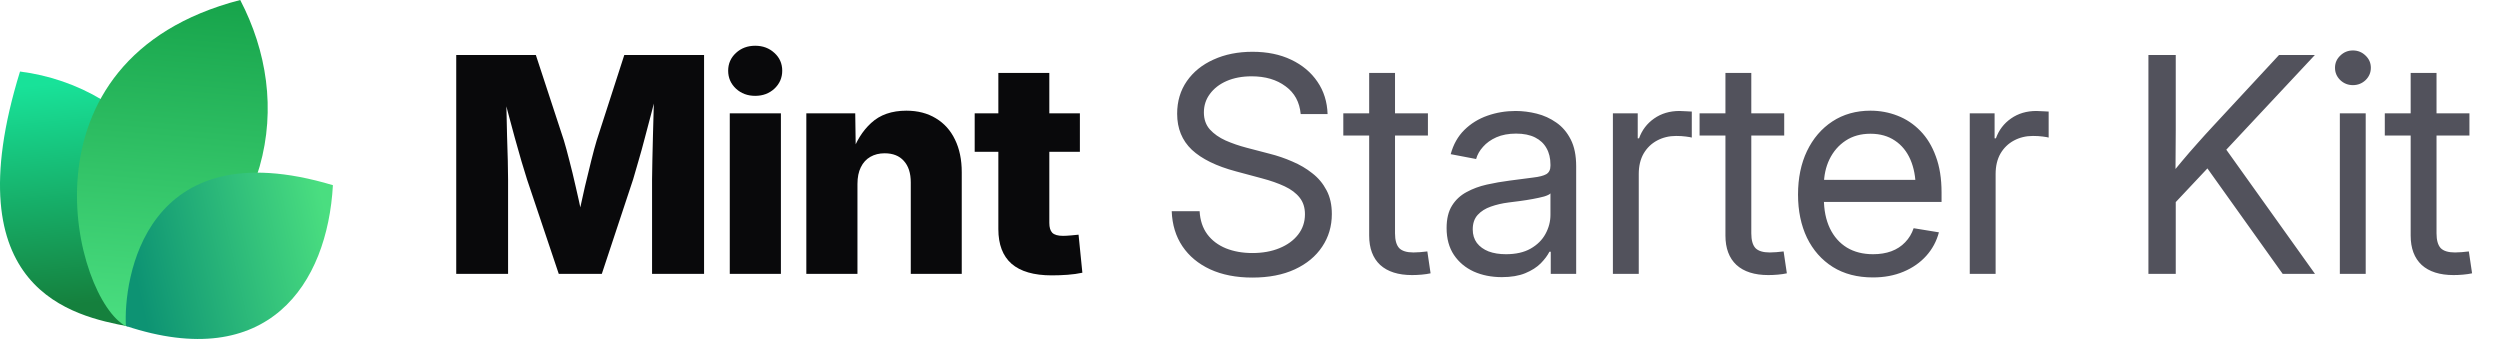
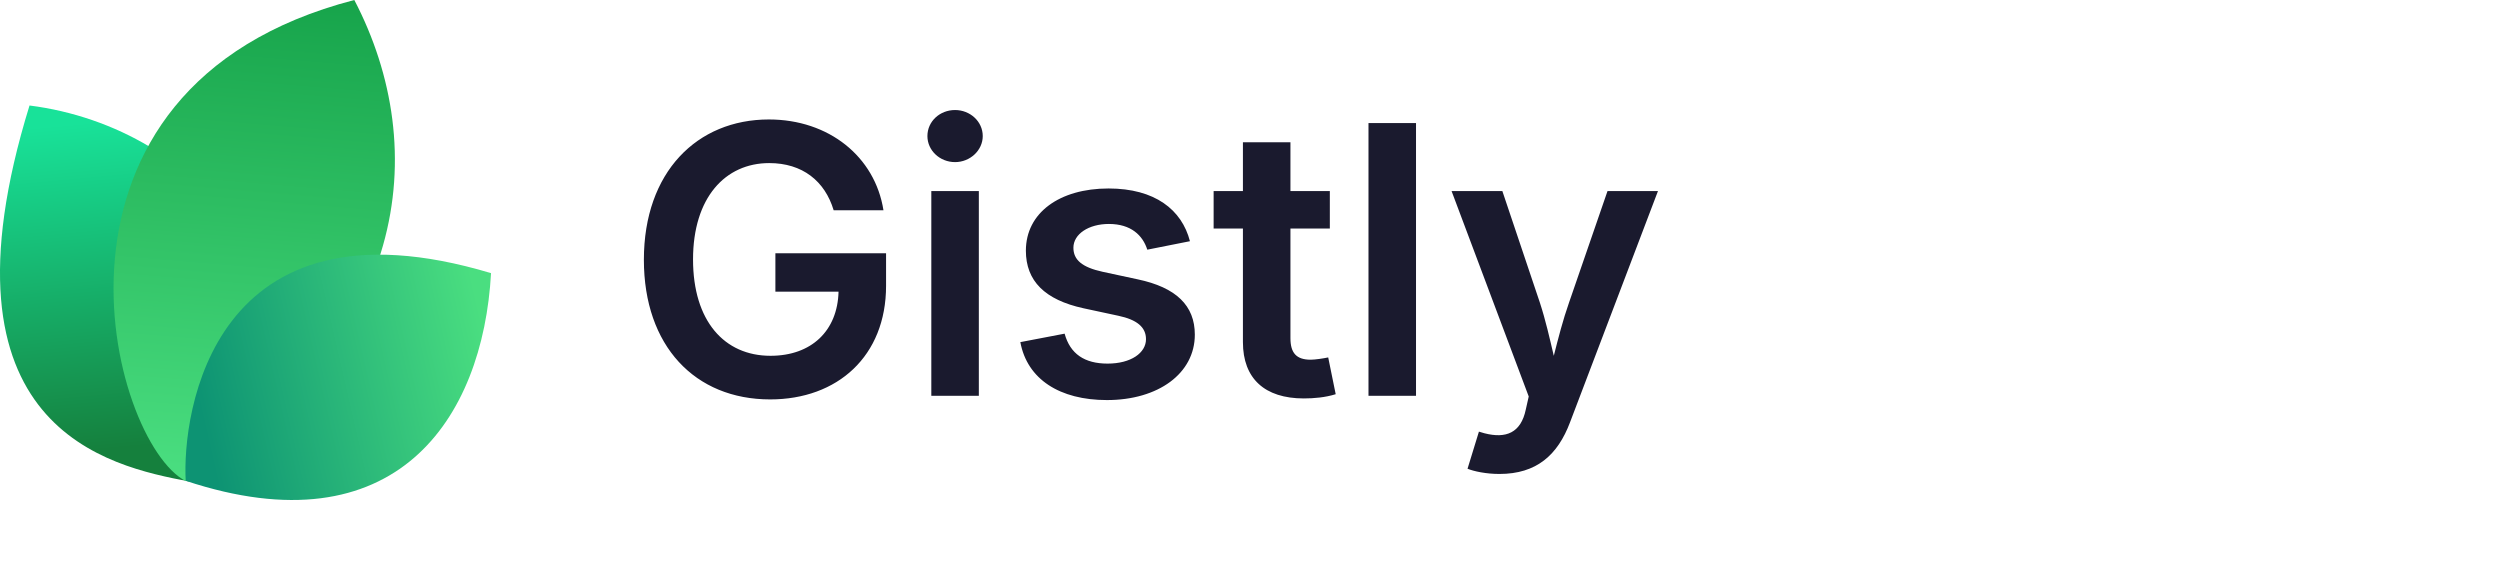
- <svg xmlns="http://www.w3.org/2000/svg" width="177" height="24" viewBox="0 0 177 24" fill="none">
-   <path d="M9.061 23.108C5.268 22.377 -3.391 20.627 1.417 5.064C9.634 6.099 16.973 14.064 9.061 23.108Z" fill="url(#paint0_linear_17557_2020)" />
-   <path d="M8.919 23.094C5.276 21.222 0.784 4.209 17.007 0C20.757 7.193 19.621 16.545 8.919 23.094Z" fill="url(#paint1_linear_17557_2020)" />
-   <path d="M8.914 23.079C8.735 19.882 10.159 9.085 23.57 13.111C23.181 20.123 18.984 26.418 8.914 23.079Z" fill="url(#paint2_linear_17557_2020)" />
-   <path d="M32.301 19.392V3.894H37.938L39.925 9.948C40.036 10.315 40.164 10.787 40.31 11.362C40.462 11.938 40.611 12.552 40.757 13.204C40.91 13.855 41.048 14.483 41.173 15.086C41.305 15.682 41.412 16.192 41.495 16.615H40.695C40.771 16.192 40.871 15.682 40.996 15.086C41.128 14.49 41.267 13.866 41.412 13.214C41.565 12.562 41.714 11.948 41.86 11.373C42.005 10.79 42.133 10.315 42.244 9.948L44.2 3.894H49.848V19.392H46.166V12.704C46.166 12.357 46.173 11.917 46.187 11.383C46.2 10.849 46.214 10.27 46.228 9.646C46.249 9.022 46.266 8.391 46.28 7.753C46.301 7.115 46.311 6.519 46.311 5.964H46.623C46.485 6.561 46.332 7.181 46.166 7.826C45.999 8.471 45.833 9.102 45.666 9.719C45.507 10.336 45.351 10.901 45.198 11.414C45.053 11.928 44.928 12.357 44.824 12.704L42.608 19.392H39.561L37.314 12.704C37.203 12.357 37.072 11.928 36.919 11.414C36.773 10.901 36.614 10.34 36.441 9.729C36.274 9.112 36.104 8.481 35.931 7.836C35.764 7.192 35.608 6.567 35.463 5.964H35.827C35.834 6.512 35.844 7.105 35.858 7.743C35.872 8.374 35.886 9.005 35.9 9.636C35.92 10.26 35.938 10.839 35.952 11.373C35.965 11.907 35.972 12.351 35.972 12.704V19.392H32.301ZM51.668 19.392V8.024H55.288V19.392H51.668ZM53.468 6.786C52.927 6.786 52.473 6.616 52.105 6.276C51.738 5.93 51.554 5.507 51.554 5.007C51.554 4.508 51.738 4.088 52.105 3.749C52.473 3.409 52.927 3.239 53.468 3.239C54.009 3.239 54.463 3.409 54.83 3.749C55.198 4.082 55.382 4.501 55.382 5.007C55.382 5.507 55.198 5.93 54.83 6.276C54.463 6.616 54.009 6.786 53.468 6.786ZM60.708 13.027V19.392H57.088V8.024H60.551L60.593 10.967H60.281C60.593 10.024 61.061 9.268 61.685 8.7C62.309 8.124 63.138 7.836 64.171 7.836C64.975 7.836 65.672 8.017 66.262 8.377C66.851 8.731 67.302 9.234 67.614 9.885C67.933 10.537 68.092 11.307 68.092 12.194V19.392H64.483V12.912C64.483 12.26 64.32 11.754 63.994 11.394C63.675 11.033 63.221 10.853 62.632 10.853C62.25 10.853 61.914 10.936 61.623 11.102C61.332 11.269 61.106 11.515 60.947 11.841C60.787 12.16 60.708 12.555 60.708 13.027ZM76.456 8.024V10.749H69.008V8.024H76.456ZM70.683 5.163H74.292V15.783C74.292 16.102 74.361 16.334 74.5 16.48C74.646 16.625 74.899 16.698 75.259 16.698C75.405 16.698 75.596 16.688 75.831 16.667C76.074 16.646 76.251 16.629 76.362 16.615L76.632 19.309C76.313 19.378 75.963 19.427 75.582 19.455C75.207 19.482 74.836 19.496 74.469 19.496C73.2 19.496 72.25 19.222 71.619 18.674C70.995 18.127 70.683 17.308 70.683 16.22V5.163Z" fill="#09090B" />
-   <path d="M88.667 19.652C87.523 19.652 86.528 19.458 85.682 19.07C84.843 18.681 84.188 18.137 83.716 17.437C83.245 16.736 82.992 15.908 82.957 14.951H84.933C84.968 15.596 85.148 16.14 85.474 16.584C85.8 17.021 86.24 17.354 86.795 17.582C87.35 17.804 87.974 17.915 88.667 17.915C89.388 17.915 90.026 17.801 90.581 17.572C91.143 17.343 91.583 17.024 91.902 16.615C92.228 16.199 92.391 15.717 92.391 15.169C92.391 14.698 92.266 14.306 92.017 13.994C91.767 13.675 91.413 13.408 90.956 13.193C90.498 12.978 89.954 12.787 89.323 12.621L87.502 12.132C86.123 11.765 85.082 11.255 84.382 10.603C83.689 9.944 83.342 9.095 83.342 8.055C83.342 7.174 83.571 6.404 84.028 5.746C84.486 5.087 85.117 4.577 85.921 4.217C86.726 3.849 87.645 3.666 88.678 3.666C89.718 3.666 90.63 3.853 91.413 4.227C92.204 4.602 92.824 5.122 93.275 5.787C93.726 6.446 93.965 7.209 93.993 8.076H92.089C92.013 7.23 91.656 6.574 91.018 6.11C90.387 5.638 89.586 5.403 88.615 5.403C87.95 5.403 87.36 5.513 86.847 5.735C86.341 5.957 85.946 6.262 85.661 6.651C85.377 7.032 85.235 7.469 85.235 7.961C85.235 8.447 85.377 8.849 85.661 9.168C85.946 9.48 86.317 9.74 86.774 9.948C87.232 10.149 87.724 10.319 88.251 10.457L89.884 10.884C90.439 11.023 90.977 11.206 91.496 11.435C92.023 11.657 92.495 11.934 92.911 12.267C93.334 12.593 93.67 12.995 93.92 13.474C94.17 13.945 94.294 14.504 94.294 15.149C94.294 16.015 94.066 16.788 93.608 17.468C93.157 18.148 92.512 18.681 91.673 19.07C90.834 19.458 89.832 19.652 88.667 19.652ZM101.097 8.024V9.594H95.106V8.024H101.097ZM96.937 5.163H98.767V16.521C98.767 17 98.865 17.347 99.059 17.562C99.26 17.77 99.6 17.874 100.078 17.874C100.21 17.874 100.366 17.867 100.546 17.853C100.733 17.832 100.903 17.815 101.056 17.801L101.285 19.351C101.097 19.392 100.886 19.423 100.65 19.444C100.414 19.465 100.189 19.475 99.974 19.475C98.996 19.475 98.244 19.236 97.717 18.758C97.197 18.272 96.937 17.579 96.937 16.677V5.163ZM106.33 19.621C105.595 19.621 104.932 19.489 104.343 19.226C103.754 18.955 103.285 18.564 102.939 18.05C102.592 17.53 102.419 16.896 102.419 16.147C102.419 15.495 102.547 14.965 102.804 14.556C103.06 14.146 103.403 13.828 103.833 13.599C104.263 13.363 104.742 13.186 105.269 13.068C105.796 12.95 106.333 12.857 106.881 12.787C107.574 12.69 108.132 12.617 108.555 12.569C108.978 12.52 109.287 12.441 109.481 12.33C109.675 12.212 109.772 12.014 109.772 11.737V11.654C109.772 11.203 109.679 10.815 109.492 10.489C109.311 10.163 109.041 9.91 108.68 9.729C108.32 9.549 107.872 9.459 107.338 9.459C106.805 9.459 106.34 9.546 105.945 9.719C105.556 9.892 105.241 10.118 104.998 10.395C104.755 10.665 104.593 10.953 104.509 11.258L102.71 10.915C102.897 10.222 103.22 9.65 103.677 9.199C104.135 8.748 104.679 8.412 105.31 8.19C105.941 7.968 106.607 7.857 107.307 7.857C107.8 7.857 108.295 7.92 108.795 8.044C109.301 8.169 109.765 8.381 110.188 8.679C110.611 8.97 110.951 9.369 111.208 9.875C111.464 10.374 111.593 11.005 111.593 11.768V19.392H109.793V17.822H109.7C109.568 18.085 109.363 18.359 109.086 18.643C108.809 18.921 108.444 19.153 107.994 19.34C107.543 19.527 106.988 19.621 106.33 19.621ZM106.621 17.998C107.321 17.998 107.904 17.867 108.368 17.603C108.84 17.333 109.19 16.986 109.419 16.563C109.654 16.133 109.772 15.682 109.772 15.211V13.692C109.703 13.769 109.554 13.841 109.325 13.911C109.096 13.973 108.829 14.032 108.524 14.088C108.226 14.143 107.921 14.192 107.609 14.233C107.304 14.275 107.033 14.309 106.798 14.337C106.354 14.393 105.938 14.49 105.549 14.628C105.168 14.76 104.86 14.954 104.624 15.211C104.388 15.467 104.27 15.811 104.27 16.241C104.27 16.615 104.367 16.934 104.561 17.198C104.762 17.461 105.04 17.662 105.393 17.801C105.747 17.933 106.156 17.998 106.621 17.998ZM114.193 19.392V8.024H115.951V9.792H116.045C116.253 9.209 116.61 8.741 117.116 8.388C117.622 8.034 118.219 7.857 118.905 7.857C119.058 7.857 119.217 7.864 119.384 7.878C119.55 7.885 119.682 7.892 119.779 7.899V9.74C119.716 9.719 119.578 9.695 119.363 9.667C119.155 9.639 118.922 9.625 118.666 9.625C118.174 9.625 117.726 9.733 117.324 9.948C116.922 10.163 116.603 10.471 116.367 10.874C116.138 11.276 116.024 11.758 116.024 12.319V19.392H114.193ZM126.322 8.024V9.594H120.33V8.024H126.322ZM122.161 5.163H123.992V16.521C123.992 17 124.089 17.347 124.283 17.562C124.484 17.77 124.824 17.874 125.302 17.874C125.434 17.874 125.59 17.867 125.77 17.853C125.958 17.832 126.127 17.815 126.28 17.801L126.509 19.351C126.322 19.392 126.11 19.423 125.874 19.444C125.639 19.465 125.413 19.475 125.198 19.475C124.221 19.475 123.468 19.236 122.941 18.758C122.421 18.272 122.161 17.579 122.161 16.677V5.163ZM132.604 19.642C131.502 19.642 130.555 19.396 129.765 18.903C128.974 18.404 128.364 17.714 127.934 16.834C127.511 15.946 127.3 14.927 127.3 13.775C127.3 12.611 127.511 11.584 127.934 10.697C128.364 9.802 128.964 9.102 129.734 8.596C130.51 8.089 131.408 7.836 132.428 7.836C133.1 7.836 133.738 7.954 134.341 8.19C134.952 8.426 135.489 8.783 135.954 9.261C136.425 9.74 136.793 10.343 137.056 11.071C137.327 11.792 137.462 12.645 137.462 13.63V14.296H128.433V12.735H136.463L135.631 13.297C135.631 12.541 135.506 11.876 135.257 11.3C135.007 10.725 134.643 10.277 134.165 9.958C133.686 9.632 133.107 9.469 132.428 9.469C131.748 9.469 131.162 9.632 130.67 9.958C130.177 10.284 129.796 10.725 129.526 11.279C129.262 11.827 129.13 12.441 129.13 13.12V14.046C129.13 14.864 129.273 15.572 129.557 16.168C129.841 16.757 130.243 17.211 130.763 17.53C131.283 17.842 131.901 17.998 132.615 17.998C133.093 17.998 133.523 17.929 133.905 17.79C134.293 17.645 134.619 17.433 134.882 17.156C135.153 16.879 135.354 16.546 135.486 16.157L137.275 16.449C137.108 17.08 136.81 17.634 136.38 18.113C135.95 18.591 135.413 18.966 134.768 19.236C134.123 19.507 133.402 19.642 132.604 19.642ZM139.459 19.392V8.024H141.217V9.792H141.311C141.519 9.209 141.876 8.741 142.382 8.388C142.888 8.034 143.485 7.857 144.171 7.857C144.324 7.857 144.483 7.864 144.649 7.878C144.816 7.885 144.948 7.892 145.045 7.899V9.74C144.982 9.719 144.844 9.695 144.629 9.667C144.421 9.639 144.188 9.625 143.932 9.625C143.439 9.625 142.992 9.733 142.59 9.948C142.188 10.163 141.869 10.471 141.633 10.874C141.404 11.276 141.29 11.758 141.29 12.319V19.392H139.459ZM153.429 14.961V12.715C153.783 12.257 154.136 11.82 154.49 11.404C154.844 10.981 155.204 10.565 155.572 10.156C155.939 9.74 156.314 9.327 156.695 8.918L161.355 3.894H163.893L157.277 10.967H157.184L153.429 14.961ZM152.108 19.392V3.894H154.043V9.241L154.022 12.559L154.043 13.505V19.392H152.108ZM161.615 19.392L155.967 11.477L157.173 9.969L163.903 19.392H161.615ZM165.661 19.392V8.024H167.492V19.392H165.661ZM166.587 6.027C166.24 6.027 165.942 5.909 165.692 5.673C165.443 5.43 165.318 5.139 165.318 4.799C165.318 4.459 165.443 4.172 165.692 3.936C165.942 3.693 166.24 3.572 166.587 3.572C166.934 3.572 167.232 3.693 167.482 3.936C167.731 4.172 167.856 4.459 167.856 4.799C167.856 5.139 167.731 5.43 167.482 5.673C167.232 5.909 166.934 6.027 166.587 6.027ZM174.836 8.024V9.594H168.844V8.024H174.836ZM170.675 5.163H172.506V16.521C172.506 17 172.603 17.347 172.797 17.562C172.998 17.77 173.338 17.874 173.816 17.874C173.948 17.874 174.104 17.867 174.284 17.853C174.472 17.832 174.641 17.815 174.794 17.801L175.023 19.351C174.836 19.392 174.624 19.423 174.388 19.444C174.153 19.465 173.927 19.475 173.712 19.475C172.735 19.475 171.982 19.236 171.455 18.758C170.935 18.272 170.675 17.579 170.675 16.677V5.163Z" fill="#52525C" />
+ <svg xmlns="http://www.w3.org/2000/svg" width="120" height="28" viewBox="0 0 120 28" fill="none">
+   <path d="M9.061 23.108C5.268 22.377 -3.391 20.627 1.417 5.064C9.634 6.099 16.973 14.064 9.061 23.108Z" fill="url(#paint0_linear_light)" />
+   <path d="M8.919 23.094C5.276 21.222 0.784 4.209 17.007 0C20.757 7.193 19.621 16.545 8.919 23.094Z" fill="url(#paint1_linear_light)" />
+   <path d="M8.914 23.079C8.735 19.882 10.159 9.085 23.57 13.111C23.181 20.123 18.984 26.418 8.914 23.079Z" fill="url(#paint2_linear_light)" />
+   <text x="30" y="19" font-family="system-ui, -apple-system, sans-serif" font-size="18" font-weight="600" fill="#1A1A2E">Gistly</text>
  <defs>
-     <linearGradient id="paint0_linear_17557_2020" x1="3.776" y1="5.916" x2="5.232" y2="21.559" gradientUnits="userSpaceOnUse">
+     <linearGradient id="paint0_linear_light" x1="3.776" y1="5.916" x2="5.232" y2="21.559" gradientUnits="userSpaceOnUse">
      <stop stop-color="#18E299" />
      <stop offset="1" stop-color="#15803D" />
    </linearGradient>
-     <linearGradient id="paint1_linear_17557_2020" x1="12.171" y1="-0.718" x2="10.19" y2="22.983" gradientUnits="userSpaceOnUse">
+     <linearGradient id="paint1_linear_light" x1="12.171" y1="-0.718" x2="10.19" y2="22.983" gradientUnits="userSpaceOnUse">
      <stop stop-color="#16A34A" />
      <stop offset="1" stop-color="#4ADE80" />
    </linearGradient>
-     <linearGradient id="paint2_linear_17557_2020" x1="23.133" y1="15.353" x2="9.338" y2="18.52" gradientUnits="userSpaceOnUse">
+     <linearGradient id="paint2_linear_light" x1="23.133" y1="15.353" x2="9.338" y2="18.52" gradientUnits="userSpaceOnUse">
      <stop stop-color="#4ADE80" />
      <stop offset="1" stop-color="#0D9373" />
    </linearGradient>
  </defs>
</svg>
